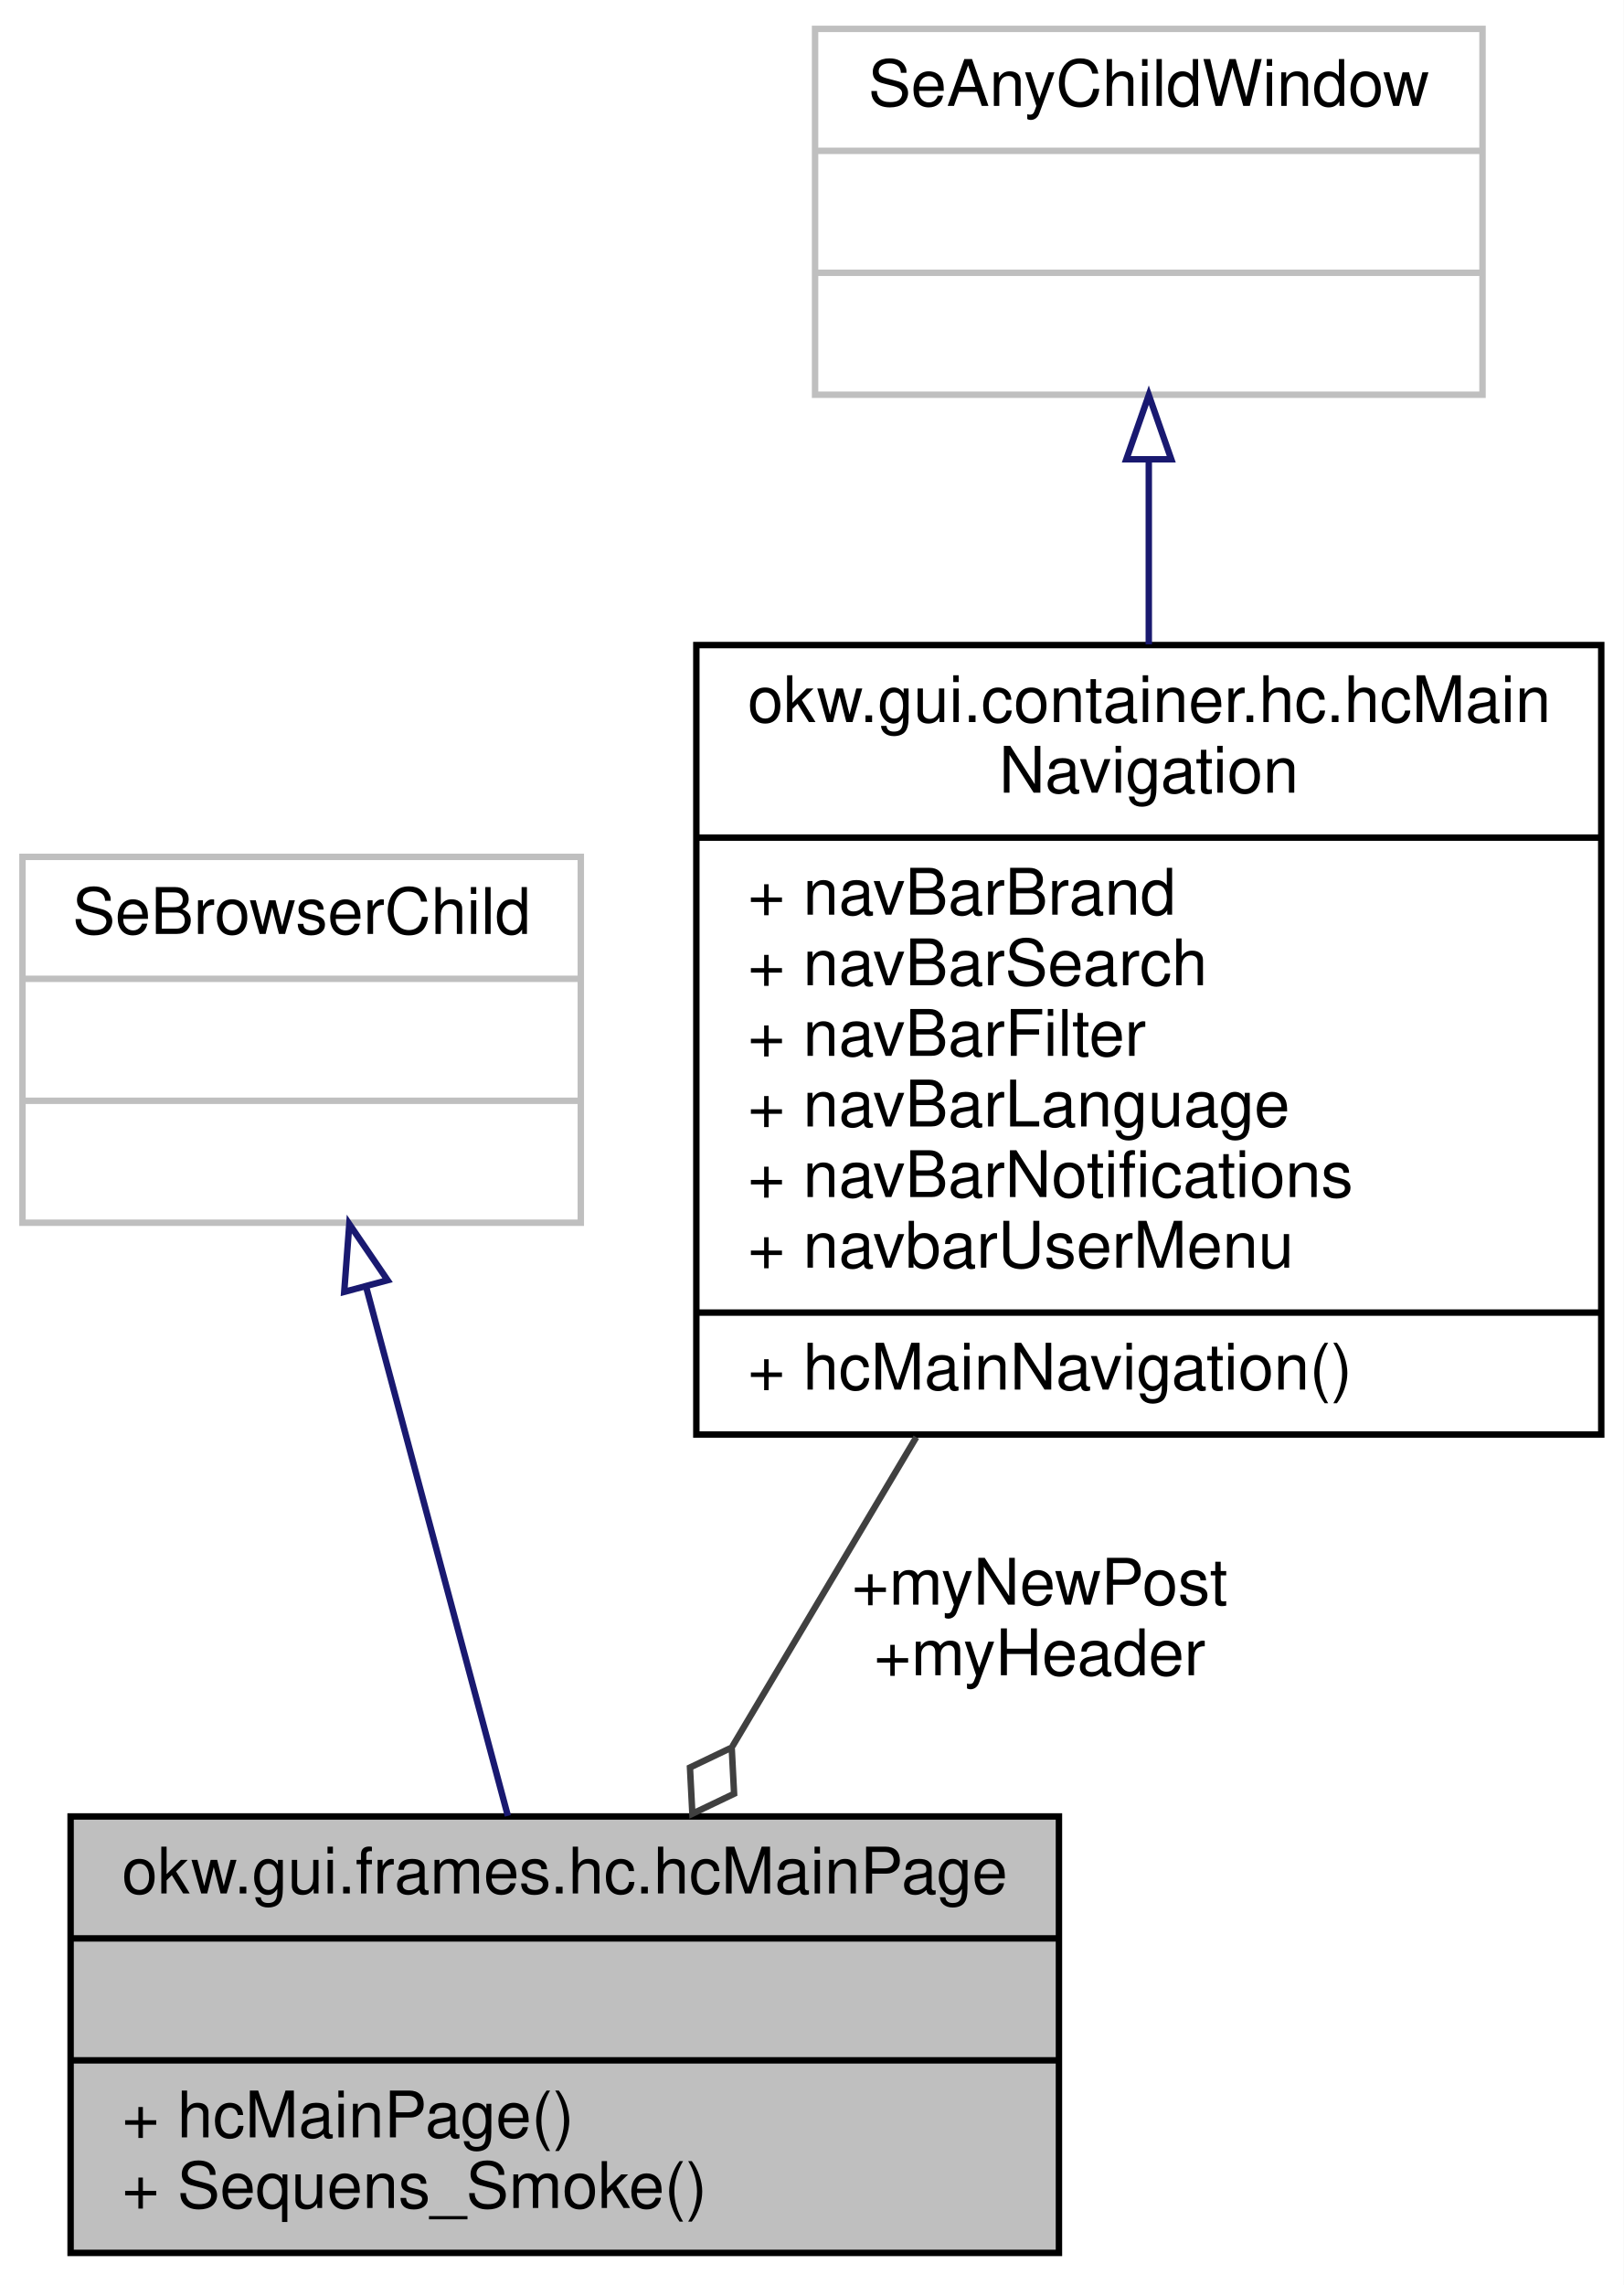
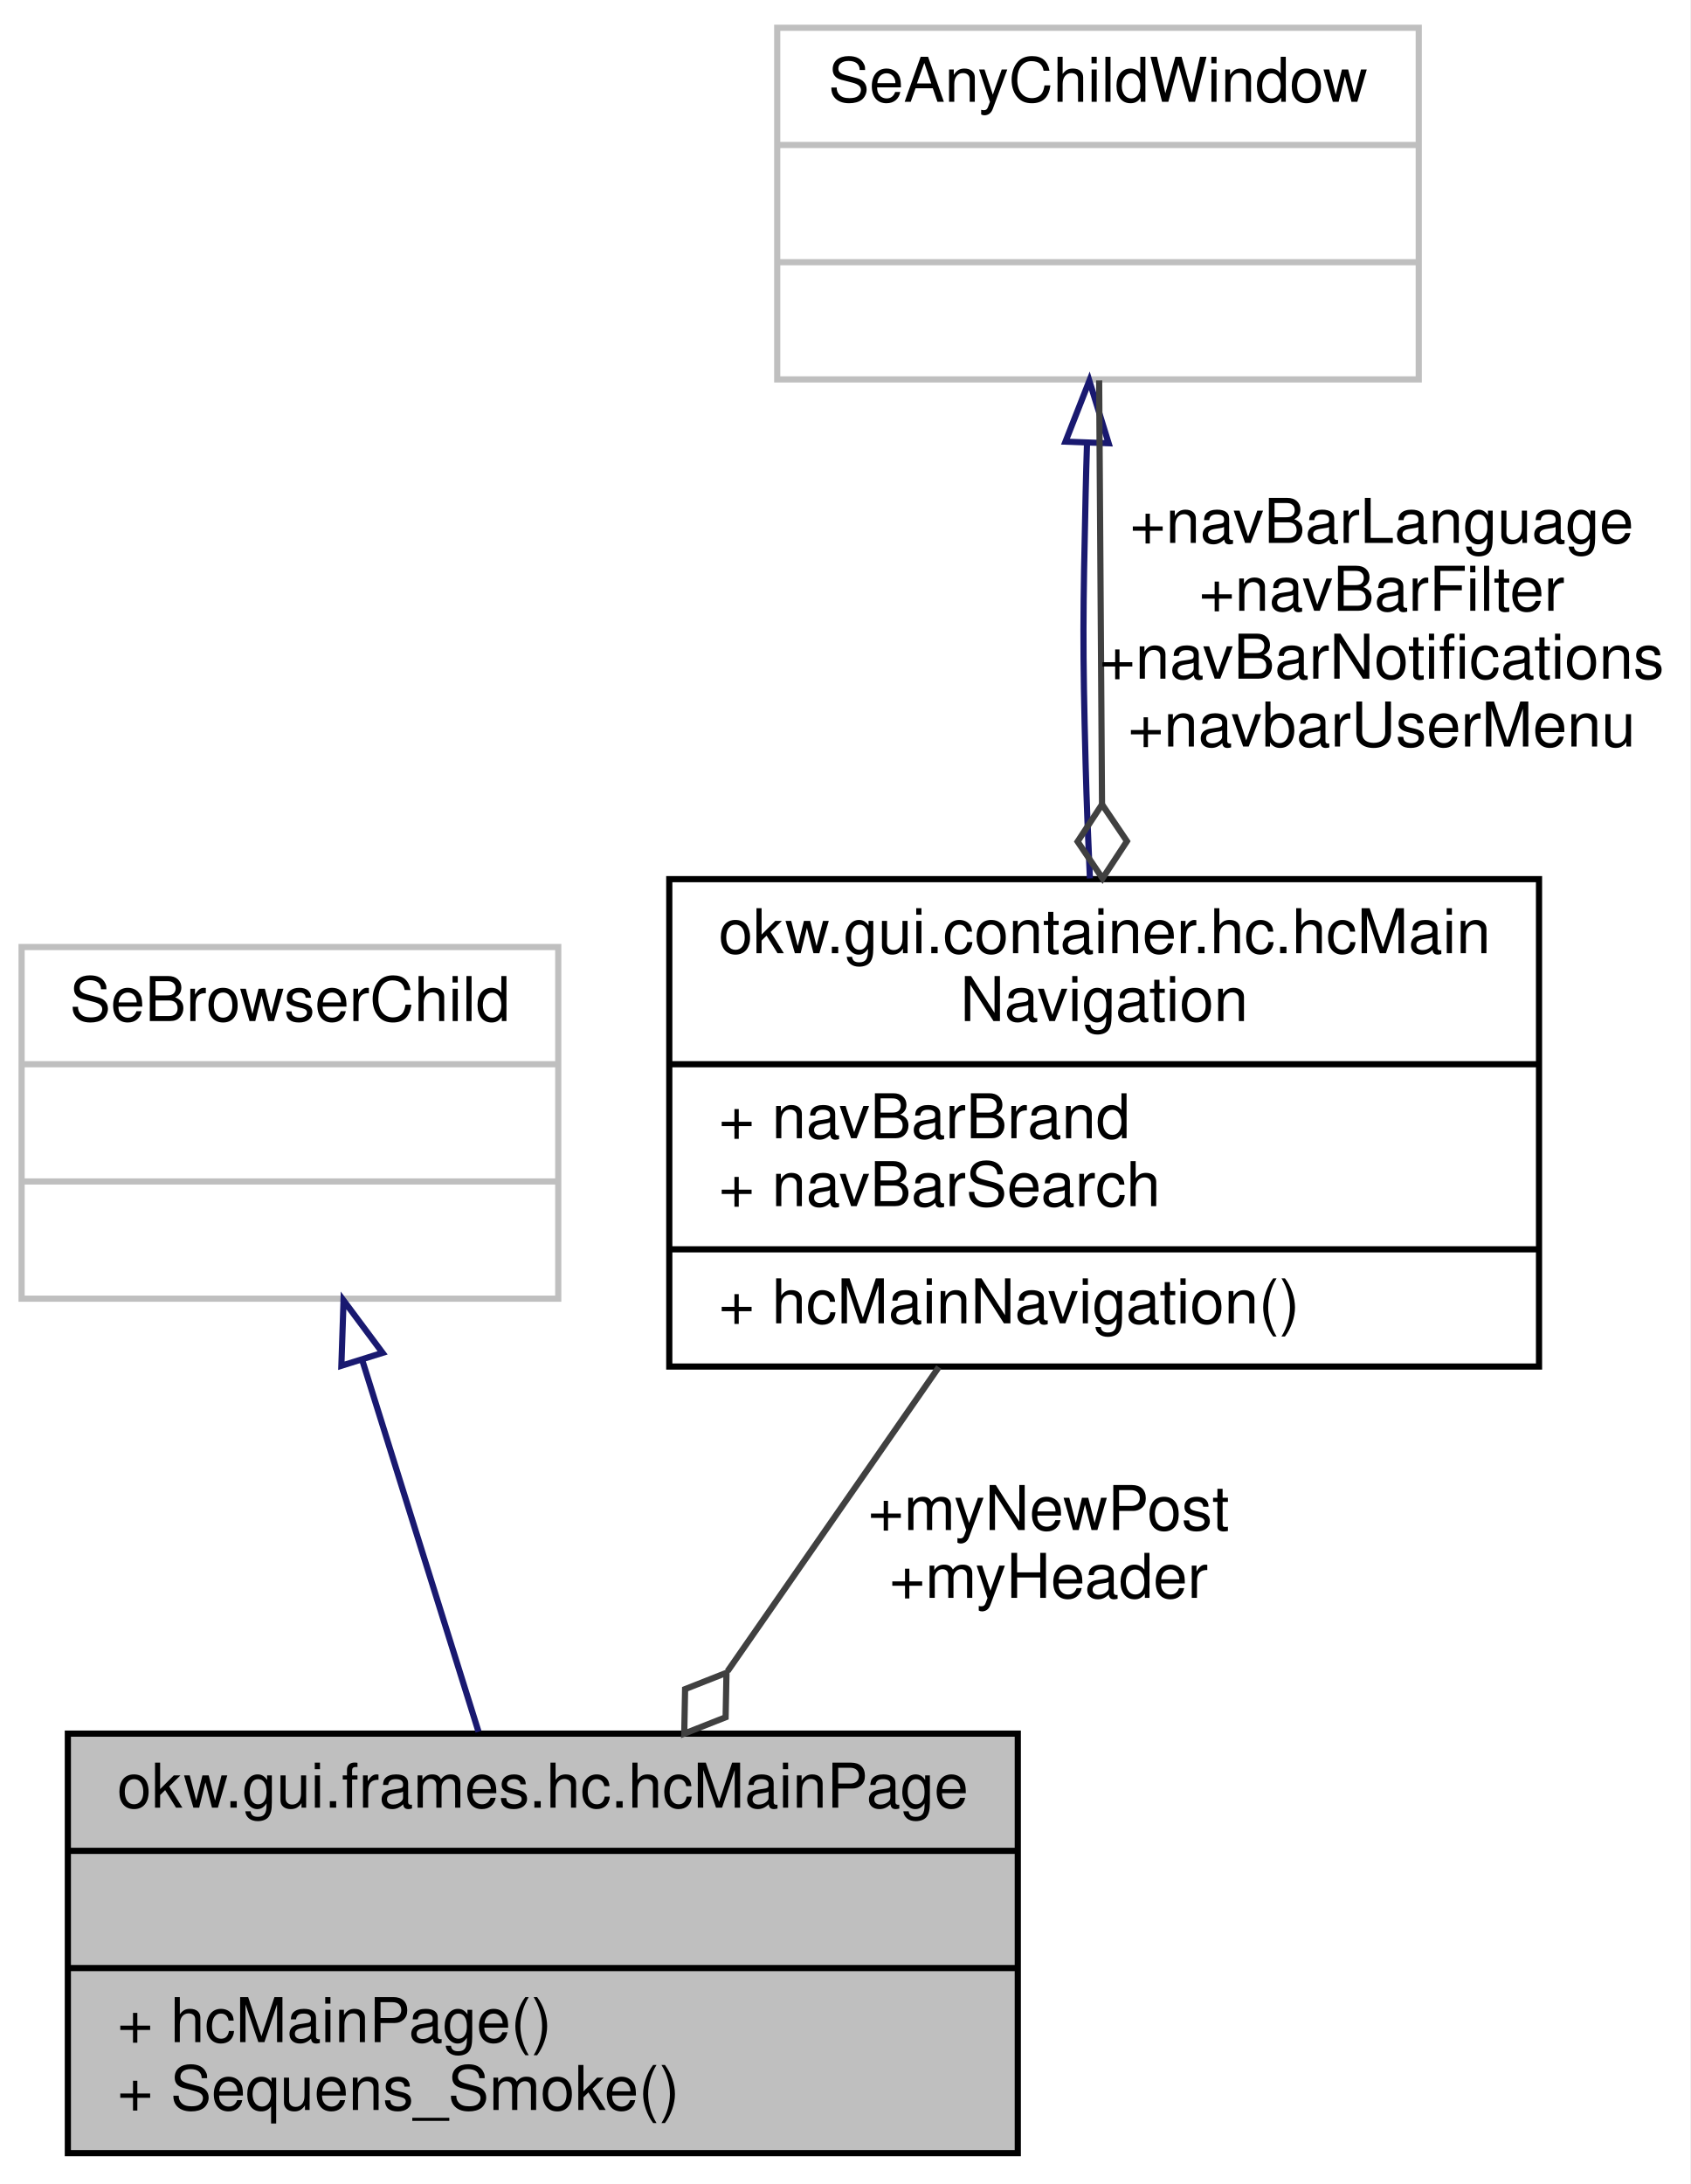
- <svg xmlns="http://www.w3.org/2000/svg" xmlns:xlink="http://www.w3.org/1999/xlink" width="253pt" height="356pt" viewBox="0.00 0.00 253.00 356.00">
-   <g id="graph0" class="graph" transform="scale(1 1) rotate(0) translate(4 352)">
-     <polygon fill="white" stroke="none" points="-4,4 -4,-352 249,-352 249,4 -4,4" />
+ <svg xmlns="http://www.w3.org/2000/svg" xmlns:xlink="http://www.w3.org/1999/xlink" width="274pt" height="354pt" viewBox="0.00 0.00 274.00 354.00">
+   <g id="graph0" class="graph" transform="scale(1 1) rotate(0) translate(4 350)">
+     <polygon fill="white" stroke="none" points="-4,4 -4,-350 270,-350 270,4 -4,4" />
    <g id="node1" class="node">
      <polygon fill="#bfbfbf" stroke="black" points="7,-1 7,-69 161,-69 161,-1 7,-1" />
      <text text-anchor="middle" x="84" y="-57" font-family="Helvetica,sans-Serif" font-size="10.00">okw.gui.frames.hc.hcMainPage</text>
      <polyline fill="none" stroke="black" points="7,-50 161,-50 " />
      <text text-anchor="middle" x="84" y="-38" font-family="Helvetica,sans-Serif" font-size="10.00"> </text>
      <polyline fill="none" stroke="black" points="7,-31 161,-31 " />
      <text text-anchor="start" x="15" y="-19" font-family="Helvetica,sans-Serif" font-size="10.00">+ hcMainPage()</text>
      <text text-anchor="start" x="15" y="-8" font-family="Helvetica,sans-Serif" font-size="10.00">+ Sequens_Smoke()</text>
    </g>
    <g id="node2" class="node">
-       <polygon fill="white" stroke="#bfbfbf" points="-0.5,-161.5 -0.5,-218.5 86.5,-218.5 86.5,-161.5 -0.5,-161.5" />
-       <text text-anchor="middle" x="43" y="-206.5" font-family="Helvetica,sans-Serif" font-size="10.00">SeBrowserChild</text>
-       <polyline fill="none" stroke="#bfbfbf" points="-0.5,-199.5 86.5,-199.5 " />
-       <text text-anchor="middle" x="43" y="-187.5" font-family="Helvetica,sans-Serif" font-size="10.00"> </text>
-       <polyline fill="none" stroke="#bfbfbf" points="-0.5,-180.5 86.5,-180.5 " />
-       <text text-anchor="middle" x="43" y="-168.5" font-family="Helvetica,sans-Serif" font-size="10.00"> </text>
+       <polygon fill="white" stroke="#bfbfbf" points="-0.5,-139.5 -0.5,-196.5 86.5,-196.5 86.5,-139.5 -0.5,-139.5" />
+       <text text-anchor="middle" x="43" y="-184.5" font-family="Helvetica,sans-Serif" font-size="10.00">SeBrowserChild</text>
+       <polyline fill="none" stroke="#bfbfbf" points="-0.5,-177.5 86.5,-177.5 " />
+       <text text-anchor="middle" x="43" y="-165.5" font-family="Helvetica,sans-Serif" font-size="10.00"> </text>
+       <polyline fill="none" stroke="#bfbfbf" points="-0.5,-158.5 86.5,-158.5 " />
+       <text text-anchor="middle" x="43" y="-146.5" font-family="Helvetica,sans-Serif" font-size="10.00"> </text>
    </g>
    <g id="edge1" class="edge">
-       <path fill="none" stroke="midnightblue" d="M53.088,-151.355C59.841,-126.153 68.647,-93.291 75.132,-69.092" />
-       <polygon fill="none" stroke="midnightblue" points="49.633,-150.728 50.425,-161.293 56.394,-152.54 49.633,-150.728" />
+       <path fill="none" stroke="midnightblue" d="M54.764,-129.413C60.7,-110.447 67.838,-87.641 73.574,-69.311" />
+       <polygon fill="none" stroke="midnightblue" points="51.342,-128.629 51.695,-139.218 58.022,-130.72 51.342,-128.629" />
    </g>
    <g id="node3" class="node">
      <g id="a_node3">
        <a xlink:href="classokw_1_1gui_1_1container_1_1hc_1_1hc_main_navigation.html" target="_top" xlink:title="main navigation GUI-Container Klasse enthält alle GUI-Objekte der Kopfzeile (Header). ">
-           <polygon fill="white" stroke="black" points="104.5,-128.5 104.5,-251.5 245.5,-251.5 245.5,-128.5 104.5,-128.5" />
-           <text text-anchor="start" x="112.5" y="-239.5" font-family="Helvetica,sans-Serif" font-size="10.00">okw.gui.container.hc.hcMain</text>
-           <text text-anchor="middle" x="175" y="-228.5" font-family="Helvetica,sans-Serif" font-size="10.00">Navigation</text>
-           <polyline fill="none" stroke="black" points="104.5,-221.5 245.5,-221.5 " />
-           <text text-anchor="start" x="112.5" y="-209.5" font-family="Helvetica,sans-Serif" font-size="10.00">+ navBarBrand</text>
-           <text text-anchor="start" x="112.5" y="-198.5" font-family="Helvetica,sans-Serif" font-size="10.00">+ navBarSearch</text>
-           <text text-anchor="start" x="112.5" y="-187.5" font-family="Helvetica,sans-Serif" font-size="10.00">+ navBarFilter</text>
-           <text text-anchor="start" x="112.5" y="-176.5" font-family="Helvetica,sans-Serif" font-size="10.00">+ navBarLanguage</text>
-           <text text-anchor="start" x="112.5" y="-165.5" font-family="Helvetica,sans-Serif" font-size="10.00">+ navBarNotifications</text>
-           <text text-anchor="start" x="112.5" y="-154.5" font-family="Helvetica,sans-Serif" font-size="10.00">+ navbarUserMenu</text>
+           <polygon fill="white" stroke="black" points="104.5,-128.5 104.5,-207.5 245.5,-207.5 245.5,-128.5 104.5,-128.5" />
+           <text text-anchor="start" x="112.5" y="-195.5" font-family="Helvetica,sans-Serif" font-size="10.00">okw.gui.container.hc.hcMain</text>
+           <text text-anchor="middle" x="175" y="-184.5" font-family="Helvetica,sans-Serif" font-size="10.00">Navigation</text>
+           <polyline fill="none" stroke="black" points="104.5,-177.5 245.5,-177.5 " />
+           <text text-anchor="start" x="112.5" y="-165.5" font-family="Helvetica,sans-Serif" font-size="10.00">+ navBarBrand</text>
+           <text text-anchor="start" x="112.5" y="-154.5" font-family="Helvetica,sans-Serif" font-size="10.00">+ navBarSearch</text>
          <polyline fill="none" stroke="black" points="104.5,-147.5 245.5,-147.5 " />
          <text text-anchor="start" x="112.5" y="-135.5" font-family="Helvetica,sans-Serif" font-size="10.00">+ hcMainNavigation()</text>
        </a>
      </g>
    </g>
    <g id="edge2" class="edge">
-       <path fill="none" stroke="#404040" d="M138.773,-128.091C129.201,-111.997 119.057,-94.942 110.134,-79.94" />
-       <polygon fill="none" stroke="#404040" points="110.013,-79.737 103.508,-76.624 103.879,-69.423 110.384,-72.535 110.013,-79.737" />
-       <text text-anchor="middle" x="158" y="-102" font-family="Helvetica,sans-Serif" font-size="10.00"> +myNewPost</text>
-       <text text-anchor="middle" x="158" y="-91" font-family="Helvetica,sans-Serif" font-size="10.00">+myHeader</text>
+       <path fill="none" stroke="#404040" d="M148.189,-128.404C137.438,-112.927 125.001,-95.023 113.954,-79.12" />
+       <polygon fill="none" stroke="#404040" points="113.773,-78.859 107.064,-76.214 106.926,-69.004 113.635,-71.65 113.773,-78.859" />
+       <text text-anchor="middle" x="166" y="-102" font-family="Helvetica,sans-Serif" font-size="10.00"> +myNewPost</text>
+       <text text-anchor="middle" x="166" y="-91" font-family="Helvetica,sans-Serif" font-size="10.00">+myHeader</text>
    </g>
    <g id="node4" class="node">
-       <polygon fill="white" stroke="#bfbfbf" points="123,-290.5 123,-347.5 227,-347.5 227,-290.5 123,-290.5" />
-       <text text-anchor="middle" x="175" y="-335.5" font-family="Helvetica,sans-Serif" font-size="10.00">SeAnyChildWindow</text>
-       <polyline fill="none" stroke="#bfbfbf" points="123,-328.5 227,-328.5 " />
-       <text text-anchor="middle" x="175" y="-316.5" font-family="Helvetica,sans-Serif" font-size="10.00"> </text>
-       <polyline fill="none" stroke="#bfbfbf" points="123,-309.5 227,-309.5 " />
-       <text text-anchor="middle" x="175" y="-297.5" font-family="Helvetica,sans-Serif" font-size="10.00"> </text>
+       <polygon fill="white" stroke="#bfbfbf" points="122,-288.5 122,-345.5 226,-345.5 226,-288.5 122,-288.5" />
+       <text text-anchor="middle" x="174" y="-333.5" font-family="Helvetica,sans-Serif" font-size="10.00">SeAnyChildWindow</text>
+       <polyline fill="none" stroke="#bfbfbf" points="122,-326.5 226,-326.5 " />
+       <text text-anchor="middle" x="174" y="-314.5" font-family="Helvetica,sans-Serif" font-size="10.00"> </text>
+       <polyline fill="none" stroke="#bfbfbf" points="122,-307.5 226,-307.5 " />
+       <text text-anchor="middle" x="174" y="-295.5" font-family="Helvetica,sans-Serif" font-size="10.00"> </text>
    </g>
    <g id="edge3" class="edge">
-       <path fill="none" stroke="midnightblue" d="M175,-280.283C175,-271.252 175,-261.384 175,-251.607" />
-       <polygon fill="none" stroke="midnightblue" points="171.5,-280.443 175,-290.443 178.5,-280.443 171.5,-280.443" />
+       <path fill="none" stroke="midnightblue" d="M172.226,-278.232C172.136,-275.447 172.058,-272.68 172,-270 171.575,-250.449 171.486,-245.549 172,-226 172.156,-220.056 172.404,-213.768 172.692,-207.622" />
+       <polygon fill="none" stroke="midnightblue" points="168.73,-278.413 172.6,-288.276 175.725,-278.153 168.73,-278.413" />
+     </g>
+     <g id="edge4" class="edge">
+       <path fill="none" stroke="#404040" d="M174.188,-288.35C174.319,-269.034 174.499,-242.683 174.655,-219.654" />
+       <polygon fill="none" stroke="#404040" points="174.656,-219.619 170.697,-213.592 174.737,-207.62 178.696,-213.647 174.656,-219.619" />
+       <text text-anchor="middle" x="220" y="-262" font-family="Helvetica,sans-Serif" font-size="10.00"> +navBarLanguage</text>
+       <text text-anchor="middle" x="220" y="-251" font-family="Helvetica,sans-Serif" font-size="10.00">+navBarFilter</text>
+       <text text-anchor="middle" x="220" y="-240" font-family="Helvetica,sans-Serif" font-size="10.00">+navBarNotifications</text>
+       <text text-anchor="middle" x="220" y="-229" font-family="Helvetica,sans-Serif" font-size="10.00">+navbarUserMenu</text>
    </g>
  </g>
</svg>
